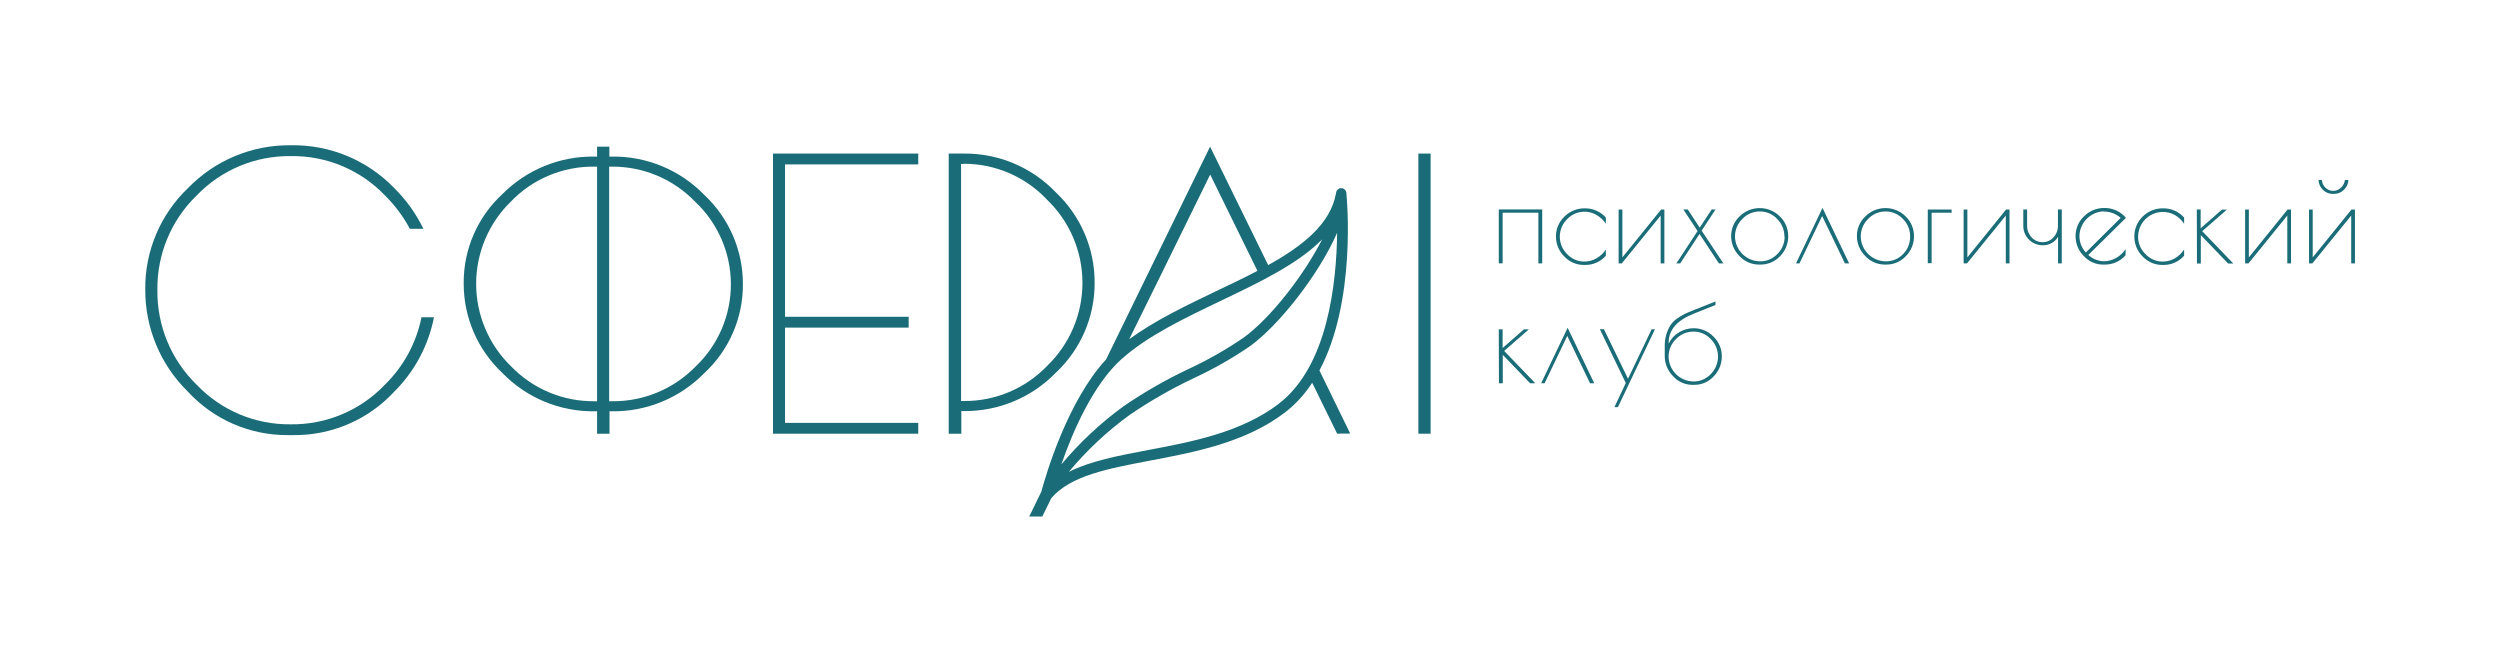
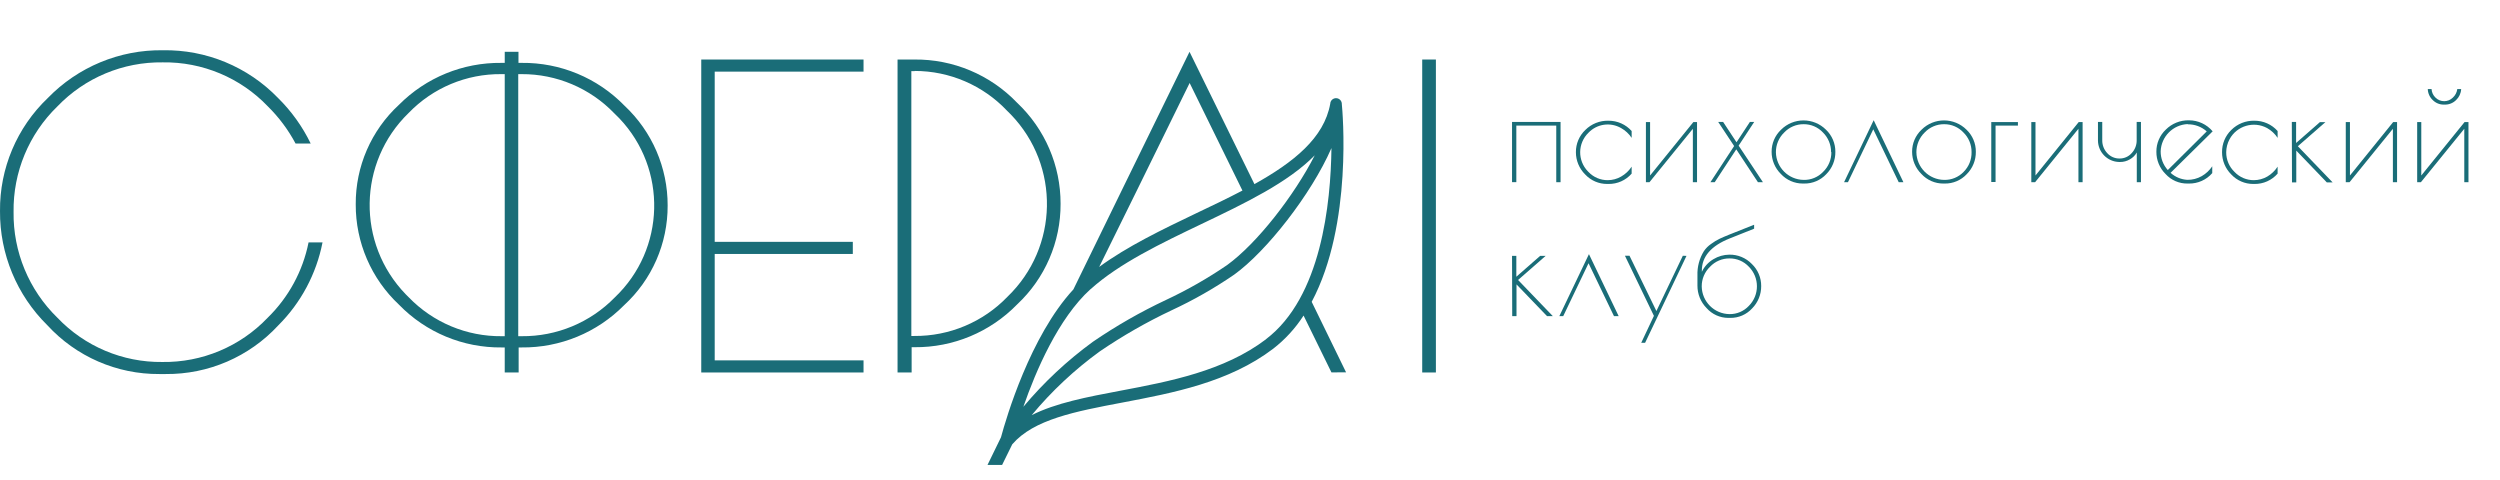
- <svg xmlns="http://www.w3.org/2000/svg" id="Layer_1" data-name="Layer 1" viewBox="0 0 481.89 127.56">
+ <svg xmlns="http://www.w3.org/2000/svg" version="1.1" id="Layer_1" x="0px" y="0px" width="500px" height="96px" viewBox="0 0 550 96" enable-background="new 0 0 612 792" xml:space="preserve">
  <defs>
    <style>
      .cls-1 {
-         fill: #1a6d78;
+       fill: #1a6d78;
      }
    </style>
  </defs>
-   <path class="cls-1" d="M115.09,83.6V79.28h-.51A24.33,24.33,0,0,1,96.84,71.9a23.59,23.59,0,0,1-7.46-17.31,23.15,23.15,0,0,1,7.46-17.18,24.51,24.51,0,0,1,17.67-7.23h.58V28.27h2.37v1.91H118a24.37,24.37,0,0,1,17.75,7.38,23.51,23.51,0,0,1,7.45,17.24A23.23,23.23,0,0,1,135.68,72,24.48,24.48,0,0,1,118,79.28h-.51V83.6Zm-.51-6.26h.51V32.12h-.58a21.92,21.92,0,0,0-16,6.7,22.14,22.14,0,0,0,0,31.79A22,22,0,0,0,114.58,77.34ZM118,32.12h-.58V77.34H118a22.16,22.16,0,0,0,16.09-6.7A21.85,21.85,0,0,0,134,38.89,22.07,22.07,0,0,0,118,32.12Z" />
-   <path class="cls-1" d="M177,31.69H151.32V61.06h23.83v2.09H151.32V81.51H177V83.6H149v-54H177Z" />
-   <path class="cls-1" d="M81.24,61.16a25,25,0,0,1-7.06,13A24.61,24.61,0,0,1,56,81.79,24.61,24.61,0,0,1,37.9,74.15,25,25,0,0,1,30.34,55.9,24.89,24.89,0,0,1,37.9,37.69a24.71,24.71,0,0,1,18.18-7.6,24.59,24.59,0,0,1,18.14,7.6A26.51,26.51,0,0,1,79,44.1h2.61a28.49,28.49,0,0,0-5.66-7.89A27,27,0,0,0,56.11,28a27.14,27.14,0,0,0-19.87,8.25A26.6,26.6,0,0,0,28,55.76a27.38,27.38,0,0,0,8.17,19.69,26,26,0,0,0,19.33,8.42h1.08A26.13,26.13,0,0,0,76,75.49a27.74,27.74,0,0,0,7.65-14.33Z" />
-   <path class="cls-1" d="M182.87,83.6v-54h2.88a24.21,24.21,0,0,1,17.75,7.46A23.87,23.87,0,0,1,211,54.49a23.61,23.61,0,0,1-7.49,17.36,24.4,24.4,0,0,1-17.71,7.39h-.5V83.6Zm2.95-52h-.57v45.7h.5a22.06,22.06,0,0,0,16.09-6.77,22.23,22.23,0,0,0-.07-32.09A21.93,21.93,0,0,0,185.82,31.57Z" />
-   <path class="cls-1" d="M288.9,40.37h8.37v10.4h-.74V41h-6.89v9.76h-.74Z" />
-   <path class="cls-1" d="M305.54,51.07h-.21a5.13,5.13,0,0,1-3.81-1.64,5.38,5.38,0,0,1-1.6-3.85,5.22,5.22,0,0,1,1.62-3.82,5.44,5.44,0,0,1,4-1.6,5.29,5.29,0,0,1,4,1.78v1.18a5.26,5.26,0,0,0-1.82-1.69,4.6,4.6,0,0,0-5.63.8,4.72,4.72,0,0,0,0,6.77,4.54,4.54,0,0,0,3.33,1.42,4.62,4.62,0,0,0,2.3-.62,5.31,5.31,0,0,0,1.82-1.71v1.2A5.21,5.21,0,0,1,305.54,51.07Z" />
-   <path class="cls-1" d="M320.82,40.39V50.77h-.72V41.55l-7.49,9.22H312V40.39h.72v9.22l7.47-9.22Z" />
-   <path class="cls-1" d="M328,44.46l4.19,6.31h-.86l-3.74-5.67-3.72,5.67h-.74l4.09-6.24-2.75-4.16h.85l2.31,3.51,2.31-3.51h.74Z" />
-   <path class="cls-1" d="M333.69,45.52a5.18,5.18,0,0,1,1.62-3.8,5.49,5.49,0,0,1,7.77,0,5.21,5.21,0,0,1,1.61,3.81,5.37,5.37,0,0,1-1.57,3.85A5.11,5.11,0,0,1,339.3,51h-.23a5.14,5.14,0,0,1-3.78-1.65A5.35,5.35,0,0,1,333.69,45.52Zm10.26.06a4.72,4.72,0,0,0-1.4-3.39,4.51,4.51,0,0,0-3.34-1.43,4.57,4.57,0,0,0-3.36,1.44,4.67,4.67,0,0,0-1.42,3.39,4.85,4.85,0,0,0,4.79,4.78A4.47,4.47,0,0,0,342.56,49,4.65,4.65,0,0,0,344,45.58Z" />
-   <path class="cls-1" d="M346.86,50.77h-.67l5.11-10.7,5.13,10.7h-.81l-4.39-9.13Z" />
-   <path class="cls-1" d="M357.93,45.52a5.18,5.18,0,0,1,1.62-3.8,5.5,5.5,0,0,1,7.78,0,5.2,5.2,0,0,1,1.6,3.81,5.37,5.37,0,0,1-1.57,3.85A5.1,5.1,0,0,1,363.55,51h-.23a5.1,5.1,0,0,1-3.78-1.65A5.37,5.37,0,0,1,357.93,45.52Zm10.26.06a4.68,4.68,0,0,0-1.4-3.39,4.5,4.5,0,0,0-3.33-1.43,4.58,4.58,0,0,0-3.37,1.44,4.71,4.71,0,0,0-1.42,3.39,4.85,4.85,0,0,0,4.8,4.78A4.5,4.5,0,0,0,366.81,49,4.68,4.68,0,0,0,368.19,45.58Z" />
-   <path class="cls-1" d="M376.19,41h-3.86v9.73h-.74V40.39h4.6Z" />
-   <path class="cls-1" d="M387.35,40.39V50.77h-.72V41.55l-7.48,9.22h-.65V40.39h.72v9.22l7.46-9.22Z" />
-   <path class="cls-1" d="M390,43.6V40.37h.74v3.16a3.17,3.17,0,0,0,.86,2.22,2.8,2.8,0,0,0,2.12.93,2.74,2.74,0,0,0,2.1-.93,3.17,3.17,0,0,0,.86-2.22V40.37h.74v10.4h-.72V45.64a3.07,3.07,0,0,1-1.19,1.18,3.24,3.24,0,0,1-1.7.46h-.14A3.74,3.74,0,0,1,390,43.6Z" />
-   <path class="cls-1" d="M405.7,51h-.25a5,5,0,0,1-3.78-1.64,5.34,5.34,0,0,1-1.59-3.85,5.18,5.18,0,0,1,1.62-3.81,5.46,5.46,0,0,1,4-1.61,5.34,5.34,0,0,1,4.09,1.9l-7.26,7.16a4.69,4.69,0,0,0,2.89,1.21,4.91,4.91,0,0,0,2.49-.64,5.44,5.44,0,0,0,1.81-1.7v1.18A5.22,5.22,0,0,1,405.7,51Zm-.2-10.26a4.88,4.88,0,0,0-4.68,4.69,4.73,4.73,0,0,0,1.23,3.24L408.77,42A4.83,4.83,0,0,0,405.5,40.78Z" />
-   <path class="cls-1" d="M417,51.07h-.21A5.15,5.15,0,0,1,413,49.43a5.37,5.37,0,0,1-1.59-3.85A5.25,5.25,0,0,1,413,41.76a5.44,5.44,0,0,1,4-1.6,5.29,5.29,0,0,1,4,1.78v1.18a5.32,5.32,0,0,0-1.81-1.69,4.78,4.78,0,0,0-7.06,4.18A4.63,4.63,0,0,0,413.57,49a4.55,4.55,0,0,0,3.34,1.42,4.67,4.67,0,0,0,2.3-.62A5.38,5.38,0,0,0,421,48.09v1.2A5.21,5.21,0,0,1,417,51.07Z" />
-   <path class="cls-1" d="M423.45,40.37h.74V44l4.11-3.6h.95l-4.76,4.16,6,6.24h-1l-5.27-5.48v5.48h-.74Z" />
-   <path class="cls-1" d="M441.61,40.39V50.77h-.72V41.55l-7.48,9.22h-.65V40.39h.72v9.22l7.46-9.22Z" />
-   <path class="cls-1" d="M453.93,40.39V50.77h-.72V41.55l-7.49,9.22h-.64V40.39h.71v9.22l7.47-9.22Zm-5.69-4.22a2.12,2.12,0,0,0,3,0A2.39,2.39,0,0,0,452,34.7h.67a2.78,2.78,0,0,1-.87,1.89,2.68,2.68,0,0,1-1.93.79h-.19a2.64,2.64,0,0,1-1.91-.78,2.71,2.71,0,0,1-.86-1.9h.65A2.19,2.19,0,0,0,448.24,36.17Z" />
-   <path class="cls-1" d="M288.9,63.48h.74v3.6l4.11-3.6h.95l-4.76,4.16,6,6.24h-1l-5.27-5.48v5.48h-.74Z" />
-   <path class="cls-1" d="M297.73,73.88h-.67l5.11-10.7,5.13,10.7h-.81l-4.39-9.13Z" />
-   <path class="cls-1" d="M319,63.48l-7.14,15h-.67l2.19-4.65-5-10.37h.79L313.81,73l4.56-9.54Z" />
-   <path class="cls-1" d="M326.39,63.27a5.27,5.27,0,0,1,3.89,1.61,5.21,5.21,0,0,1,1.61,3.81,5.42,5.42,0,0,1-1.56,3.85,5,5,0,0,1-3.78,1.64h-.35a5,5,0,0,1-3.73-1.69,5.49,5.49,0,0,1-1.58-3.88V66.85A7.47,7.47,0,0,1,322,62.67a4.7,4.7,0,0,1,1.26-1.26,8.85,8.85,0,0,1,1.47-.89c.43-.2,1-.45,1.73-.74l4.21-1.67v.68l-4.21,1.68q-4.82,1.92-4.81,5.55v.21a5.06,5.06,0,0,1,2-2.18A5.41,5.41,0,0,1,326.39,63.27Zm-4.76,5.48a4.85,4.85,0,0,0,4.79,4.78,4.48,4.48,0,0,0,3.34-1.42,4.79,4.79,0,0,0,0-6.76,4.49,4.49,0,0,0-3.34-1.43,4.56,4.56,0,0,0-3.36,1.44A4.66,4.66,0,0,0,321.63,68.75Z" />
-   <path class="cls-1" d="M275.76,29.6v54H273.4v-54Z" />
-   <path class="cls-1" d="M260.26,83.57l-5.93-12.16c7.14-13.4,5.3-33.08,5.2-34.1a1,1,0,0,0-2-.08c-1.05,5.9-6.31,10.1-13.08,13.87L233.25,28.27,221.94,51.39l-8.73,17.88c-7.45,8.06-11.6,22.21-12.49,25.51l-2.33,4.78h2.52L202.66,96c3.71-4.31,10.86-5.67,19.11-7.23,8.57-1.63,18.29-3.46,25.91-9.26a22.94,22.94,0,0,0,5.25-5.73l4.81,9.81ZM224,52.53l9.27-18.88,9.11,18.56c-2.54,1.33-5.23,2.62-8,3.93-5.87,2.81-11.89,5.71-16.72,9.25Zm-7.82,16.7c4.93-4.45,12.14-7.9,19.12-11.24,7.61-3.64,14.94-7.15,19.56-11.86-3.53,6.92-9.94,15.18-15.13,18.94a75.15,75.15,0,0,1-10.51,6,90.66,90.66,0,0,0-12.64,7.23,67.49,67.49,0,0,0-12,11.22C206.72,83.33,210.63,74.24,216.16,69.23Zm30.28,8.63c-7.24,5.5-16.7,7.29-25.05,8.87-5.9,1.11-11.25,2.14-15.39,4.23a64.66,64.66,0,0,1,11.75-11,91.08,91.08,0,0,1,12.37-7.08,74.81,74.81,0,0,0,10.8-6.15c5.57-4,13.31-13.85,16.8-21.85C257.62,54.39,256,70.61,246.44,77.86Z" />
+   <g>
+     <path class="cls-1" d="M111.041,77.145v-5.508h-0.65c-8.511,0.099-16.689-3.303-22.618-9.409c-6.1-5.715-9.546-13.711-9.511-22.07   c-0.057-8.315,3.397-16.269,9.511-21.905c5.955-5.992,14.082-9.317,22.529-9.218h0.74V6.599h3.022v2.435h0.688   c8.514-0.097,16.695,3.305,22.631,9.41c6.082,5.689,9.524,13.653,9.499,21.981c0.031,8.333-3.449,16.294-9.588,21.93   c-5.945,6.022-14.08,9.372-22.542,9.282h-0.65v5.508H111.041z M110.391,69.163h0.65V11.508h-0.74   c-7.685-0.079-15.064,3.011-20.4,8.543c-11.193,10.853-11.468,28.724-0.616,39.916c0.202,0.208,0.407,0.414,0.616,0.616   C95.26,66.14,102.672,69.244,110.391,69.163z M114.752,11.508h-0.74v57.655h0.74c7.718,0.074,15.13-3.012,20.515-8.542   c11.149-10.604,11.59-28.237,0.987-39.386c-0.357-0.375-0.724-0.741-1.102-1.095C129.818,14.594,122.446,11.475,114.752,11.508z" />
+     <path class="cls-1" d="M189.977,10.959h-32.742v37.447h30.383v2.665h-30.383V74.48h32.742v2.665h-35.7V8.295h35.7V10.959z" />
+     <path class="cls-1" d="M67.883,48.534c-1.26,6.307-4.398,12.085-9.001,16.575c-6.033,6.331-14.435,9.857-23.18,9.728   c-8.711,0.097-17.071-3.431-23.077-9.741c-6.271-6.104-9.756-14.518-9.639-23.269c-0.12-8.736,3.367-17.135,9.639-23.218   c6.049-6.304,14.444-9.814,23.179-9.69c8.722-0.128,17.103,3.383,23.128,9.69c2.433,2.4,4.488,5.156,6.094,8.173h3.328   c-1.812-3.741-4.253-7.144-7.217-10.06C54.516,9.886,45.358,6.097,35.842,6.255c-9.533-0.134-18.699,3.672-25.334,10.519   C3.713,23.253-0.091,32.26,0.002,41.649C-0.06,51.08,3.697,60.136,10.418,66.753c6.331,6.898,15.283,10.798,24.646,10.735h1.377   c9.39,0.087,18.382-3.792,24.76-10.684c5.002-4.981,8.398-11.344,9.754-18.271L67.883,48.534z" />
+     <path class="cls-1" d="M197.461,77.145V8.295h3.672c8.534-0.095,16.727,3.349,22.631,9.511c6.121,5.768,9.583,13.812,9.563,22.223   c0.039,8.386-3.422,16.408-9.55,22.134c-5.924,6.093-14.083,9.497-22.58,9.422h-0.638v5.559H197.461z M201.222,10.845h-0.727   v58.268h0.637c7.734,0.066,15.154-3.056,20.515-8.632c11.275-10.859,11.612-28.802,0.753-40.076   c-0.275-0.285-0.556-0.565-0.842-0.838c-5.285-5.594-12.641-8.762-20.336-8.759L201.222,10.845z" />
+     <path class="cls-1" d="M332.649,22.026h10.672v13.26h-0.943V22.83h-8.785v12.444h-0.944V22.026z" />
+     <path class="cls-1" d="M353.865,35.669h-0.268c-1.841,0.018-3.605-0.741-4.858-2.091c-1.312-1.296-2.047-3.065-2.04-4.909   c-0.014-1.839,0.734-3.602,2.065-4.871c1.347-1.353,3.192-2.091,5.1-2.04c1.948-0.015,3.807,0.812,5.1,2.269v1.504   c-0.59-0.893-1.386-1.632-2.321-2.155c-2.342-1.357-5.307-0.935-7.178,1.02c-2.384,2.316-2.438,6.126-0.122,8.51   c0.04,0.041,0.081,0.082,0.122,0.122c1.103,1.166,2.641,1.822,4.246,1.81c1.03-0.003,2.041-0.275,2.932-0.79   c0.936-0.532,1.731-1.279,2.32-2.18v1.53C357.681,34.868,355.816,35.698,353.865,35.669z" />
+     <path class="cls-1" d="M373.347,22.052v13.234h-0.918V23.531l-9.55,11.756h-0.778V22.052h0.918v11.755l9.524-11.755H373.347z" />
+     <path class="cls-1" d="M382.502,27.241l5.342,8.045h-1.096l-4.768-7.229l-4.743,7.229h-0.943l5.215-7.956l-3.506-5.304h1.084l2.945,4.475   l2.945-4.475h0.944L382.502,27.241z" />
+     <path class="cls-1" d="M389.756,28.593c-0.013-1.832,0.735-3.586,2.065-4.845c2.731-2.736,7.163-2.739,9.899-0.008   c0.003,0.003,0.005,0.005,0.008,0.008c1.325,1.267,2.068,3.025,2.053,4.858c0.019,1.839-0.702,3.608-2.002,4.909   c-1.258,1.346-3.028,2.097-4.87,2.065h-0.293c-1.83,0.002-3.577-0.76-4.819-2.104C390.487,32.189,389.751,30.429,389.756,28.593z    M402.838,28.669c0.012-1.622-0.632-3.181-1.785-4.322c-1.101-1.178-2.646-1.839-4.259-1.823c-1.621-0.011-3.174,0.655-4.284,1.836   c-1.169,1.133-1.823,2.695-1.811,4.322c0.048,3.351,2.756,6.053,6.107,6.094c1.602,0.042,3.148-0.592,4.258-1.747   c1.191-1.136,1.856-2.715,1.836-4.36H402.838z" />
+     <path class="cls-1" d="M406.548,35.286h-0.854l6.515-13.642l6.541,13.642h-1.033l-5.597-11.641L406.548,35.286z" />
+     <path class="cls-1" d="M420.662,28.593c-0.013-1.832,0.735-3.586,2.065-4.845c2.738-2.739,7.178-2.74,9.917-0.002   c0.001,0.001,0.002,0.002,0.002,0.002c1.322,1.268,2.06,3.026,2.04,4.858c0.019,1.839-0.702,3.608-2.002,4.909   c-1.254,1.344-3.019,2.095-4.858,2.065h-0.293c-1.831,0.009-3.581-0.755-4.82-2.104C421.403,32.189,420.664,30.43,420.662,28.593z    M433.744,28.669c0.018-1.624-0.627-3.184-1.785-4.322c-1.097-1.176-2.638-1.837-4.246-1.823c-1.625-0.013-3.182,0.653-4.297,1.836   c-1.164,1.136-1.817,2.696-1.811,4.322c0.048,3.356,2.764,6.06,6.12,6.094c1.601,0.038,3.145-0.596,4.258-1.747   C433.143,31.878,433.779,30.302,433.744,28.669z" />
+     <path class="cls-1" d="M443.944,22.83h-4.921v12.406h-0.943V22.052h5.865L443.944,22.83z" />
+     <path class="cls-1" d="M458.173,22.052v13.234h-0.918V23.531l-9.537,11.756h-0.829V22.052h0.918v11.755l9.512-11.755H458.173z" />
+     <path class="cls-1" d="M461.552,26.145v-4.118h0.943v4.029c-0.016,1.05,0.377,2.065,1.096,2.831c0.688,0.767,1.673,1.199,2.703,1.186   c1.023,0.016,2.002-0.417,2.678-1.186c0.719-0.765,1.113-1.78,1.096-2.831v-4.029h0.943v13.26h-0.918v-6.541   c-0.356,0.633-0.882,1.153-1.517,1.505c-0.655,0.392-1.405,0.595-2.168,0.586h-0.179C463.662,30.789,461.592,28.714,461.552,26.145   z" />
+     <path class="cls-1" d="M481.569,35.58h-0.319c-1.832,0.028-3.588-0.734-4.819-2.091c-1.312-1.294-2.044-3.066-2.027-4.909   c-0.017-1.836,0.732-3.596,2.065-4.858c1.346-1.355,3.19-2.097,5.1-2.053c2.011-0.002,3.919,0.885,5.215,2.423l-9.257,9.129   c1.015,0.921,2.316,1.466,3.685,1.543c1.112,0.015,2.208-0.267,3.175-0.816c0.926-0.535,1.716-1.277,2.308-2.167v1.505   C485.408,34.768,483.533,35.608,481.569,35.58z M481.314,22.498c-3.245,0.131-5.843,2.735-5.967,5.98   c-0.019,1.526,0.542,3.002,1.568,4.131l8.568-8.504c-1.147-1.02-2.634-1.575-4.169-1.556V22.498z" />
+     <path class="cls-1" d="M495.977,35.669h-0.268c-1.832,0.008-3.584-0.75-4.832-2.091c-1.309-1.297-2.039-3.066-2.027-4.909   c-0.02-1.833,0.713-3.593,2.027-4.871c1.347-1.353,3.192-2.091,5.1-2.04c1.948-0.015,3.807,0.812,5.1,2.269v1.505   c-0.589-0.89-1.38-1.628-2.308-2.155c-2.958-1.606-6.658-0.509-8.264,2.449c-0.48,0.884-0.733,1.874-0.738,2.88   c-0.012,1.633,0.653,3.197,1.836,4.322c1.107,1.168,2.649,1.824,4.258,1.81c1.029-0.006,2.04-0.278,2.932-0.791   c0.92-0.539,1.701-1.286,2.282-2.18v1.53C499.792,34.868,497.927,35.698,495.977,35.669z" />
+     <path class="cls-1" d="M504.2,22.026h0.943v4.628l5.24-4.59h1.211l-6.069,5.304l7.65,7.956h-1.275l-6.719-6.987v6.987h-0.943L504.2,22.026z" />
+     <path class="cls-1" d="M527.354,22.052v13.234h-0.918V23.531l-9.537,11.756h-0.829V22.052h0.918v11.755l9.512-11.755H527.354z" />
+     <path class="cls-1" d="M543.062,22.052v13.234h-0.918V23.531l-9.55,11.756h-0.816V22.052h0.905v11.755l9.524-11.755H543.062z M535.808,16.671   c1.055,1.056,2.766,1.057,3.823,0.002c0.001-0.001,0.002-0.002,0.002-0.002c0.536-0.489,0.88-1.154,0.969-1.874h0.854   c-0.044,0.917-0.441,1.78-1.109,2.41c-0.651,0.654-1.538,1.017-2.461,1.007h-0.242c-0.913,0.013-1.792-0.346-2.435-0.994   c-0.674-0.629-1.069-1.501-1.096-2.423h0.829C534.98,15.51,535.29,16.18,535.808,16.671z" />
+     <path class="cls-1" d="M332.649,51.492h0.944v4.59l5.24-4.59h1.211l-6.069,5.304l7.65,7.956h-1.275l-6.719-6.987v6.987h-0.943L332.649,51.492z" />
+     <path class="cls-1" d="M343.907,64.752h-0.854l6.515-13.643l6.541,13.643h-1.033l-5.597-11.641L343.907,64.752z" />
+     <path class="cls-1" d="M371.027,51.492l-9.104,19.125h-0.854l2.792-5.929l-6.375-13.222h1.007l5.916,12.164l5.814-12.164L371.027,51.492z" />
+     <path class="cls-1" d="M380.449,51.224c1.867-0.035,3.663,0.709,4.96,2.053c1.325,1.267,2.068,3.025,2.053,4.858   c0.015,1.835-0.7,3.602-1.989,4.909c-1.231,1.357-2.987,2.119-4.82,2.091h-0.446c-1.82-0.006-3.551-0.791-4.756-2.155   c-1.299-1.318-2.023-3.097-2.014-4.947v-2.244c-0.064-1.877,0.428-3.731,1.415-5.33c0.428-0.633,0.973-1.178,1.607-1.606   c0.586-0.438,1.214-0.818,1.874-1.135c0.548-0.255,1.275-0.574,2.206-0.944l5.368-2.129v0.867l-5.368,2.142   c-4.097,1.632-6.141,3.991-6.133,7.076v0.268c0.554-1.16,1.442-2.128,2.55-2.78C378.01,51.581,379.216,51.237,380.449,51.224z    M374.38,58.211c0.048,3.351,2.756,6.053,6.107,6.094c1.611,0.024,3.158-0.633,4.258-1.81c2.373-2.383,2.373-6.236,0-8.619   c-1.099-1.181-2.646-1.843-4.258-1.823c-1.622-0.012-3.174,0.653-4.284,1.836C375.028,55.018,374.369,56.581,374.38,58.211z" />
+     <path class="cls-1" d="M315.896,8.295v68.85h-3.009V8.295L315.896,8.295z" />
+     <path class="cls-1" d="M296.133,77.106l-7.561-15.504c9.104-17.085,6.757-42.177,6.63-43.478c0.028-0.704-0.52-1.298-1.224-1.326   c-0.704-0.028-1.298,0.52-1.326,1.224l0,0c-1.339,7.523-8.045,12.877-16.677,17.684l-14.28-29.108l-14.42,29.478l-11.131,22.797   c-9.499,10.276-14.79,28.318-15.925,32.525l-2.971,6.094h3.213l2.231-4.539c4.73-5.495,13.846-7.229,24.365-9.218   c10.927-2.078,23.32-4.411,33.035-11.807c2.631-2.037,4.894-4.508,6.694-7.306l6.133,12.508L296.133,77.106z M249.902,37.53   l11.819-24.072l11.615,23.664c-3.238,1.696-6.668,3.34-10.2,5.011c-7.484,3.583-15.16,7.28-21.318,11.794L249.902,37.53z    M239.931,58.823c6.286-5.674,15.479-10.073,24.378-14.331c9.703-4.641,19.048-9.116,24.939-15.122   c-4.501,8.823-12.673,19.354-19.291,24.149c-4.254,2.906-8.735,5.464-13.4,7.65c-5.61,2.636-11,5.718-16.116,9.218   c-5.664,4.128-10.802,8.932-15.3,14.306c2.729-7.892,7.714-19.482,14.765-25.87L239.931,58.823z M278.538,69.826   c-9.231,7.012-21.292,9.295-31.939,11.309c-7.522,1.415-14.344,2.729-19.622,5.393c4.39-5.281,9.423-9.992,14.981-14.025   c5.013-3.416,10.287-6.435,15.772-9.027c4.8-2.227,9.405-4.85,13.77-7.841c7.102-5.1,16.97-17.659,21.42-27.859   c-0.153,12.125-2.218,32.806-14.407,42.049L278.538,69.826z" />
+   </g>
</svg>
